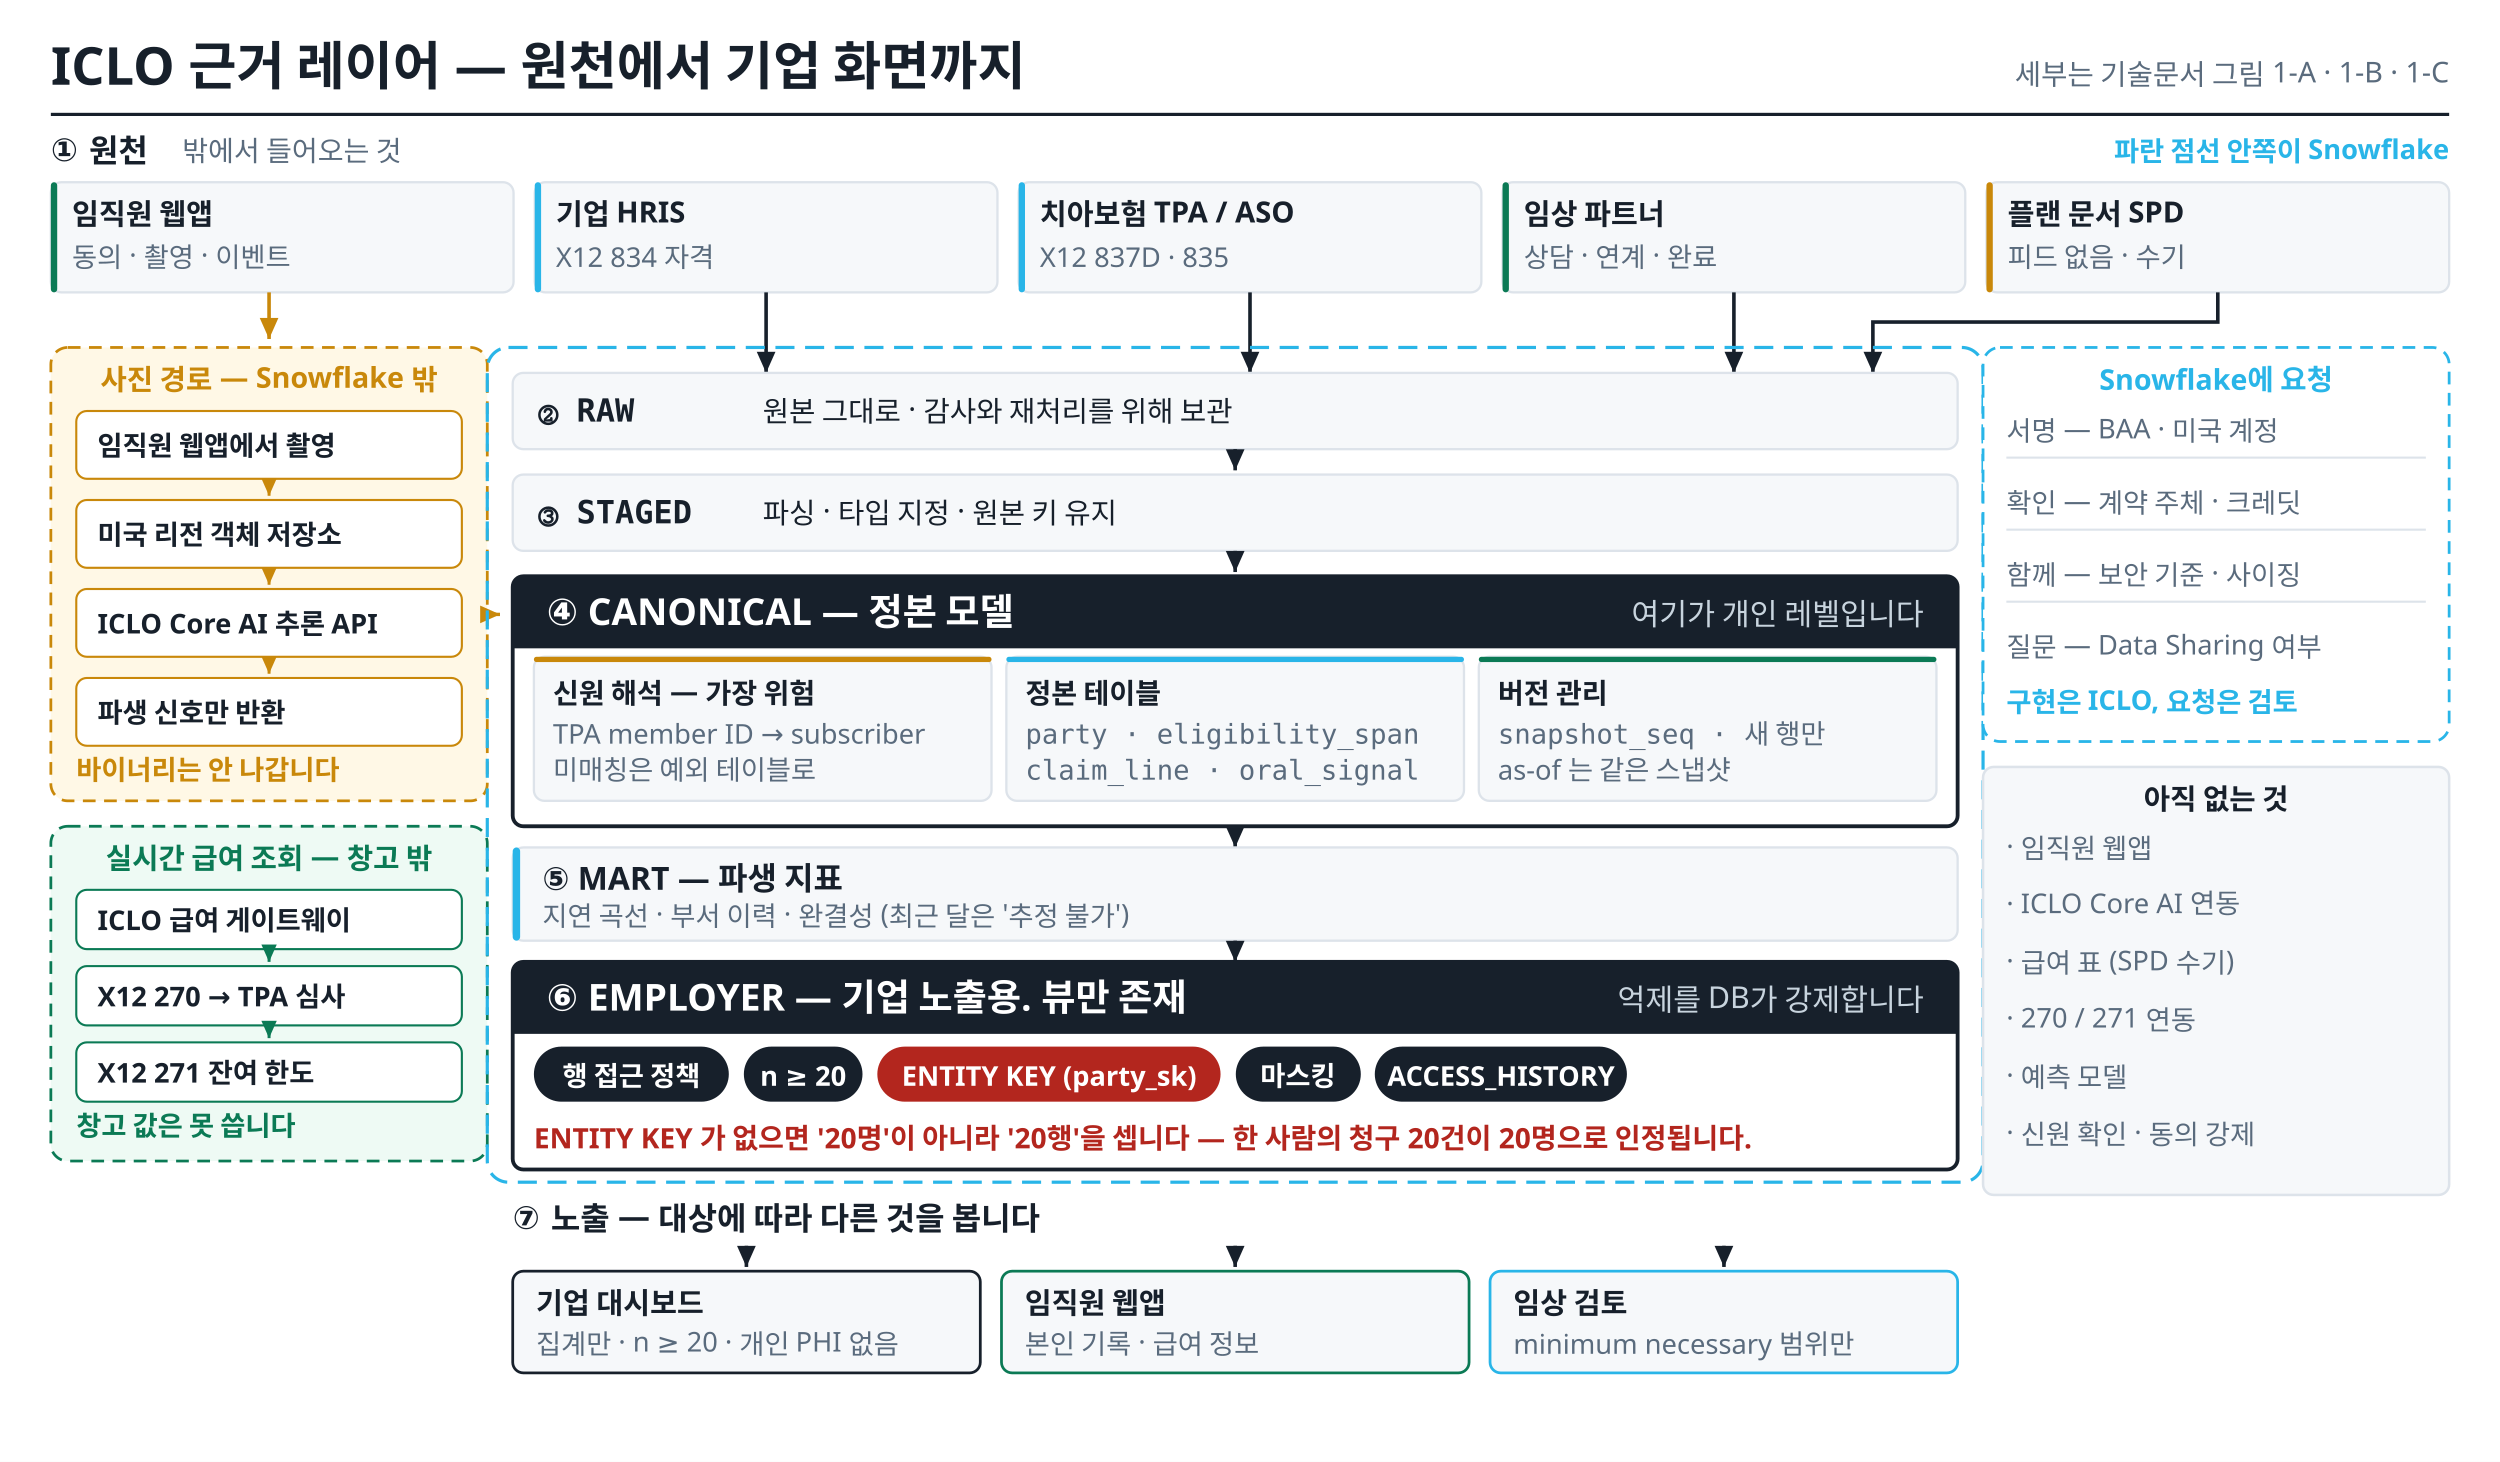
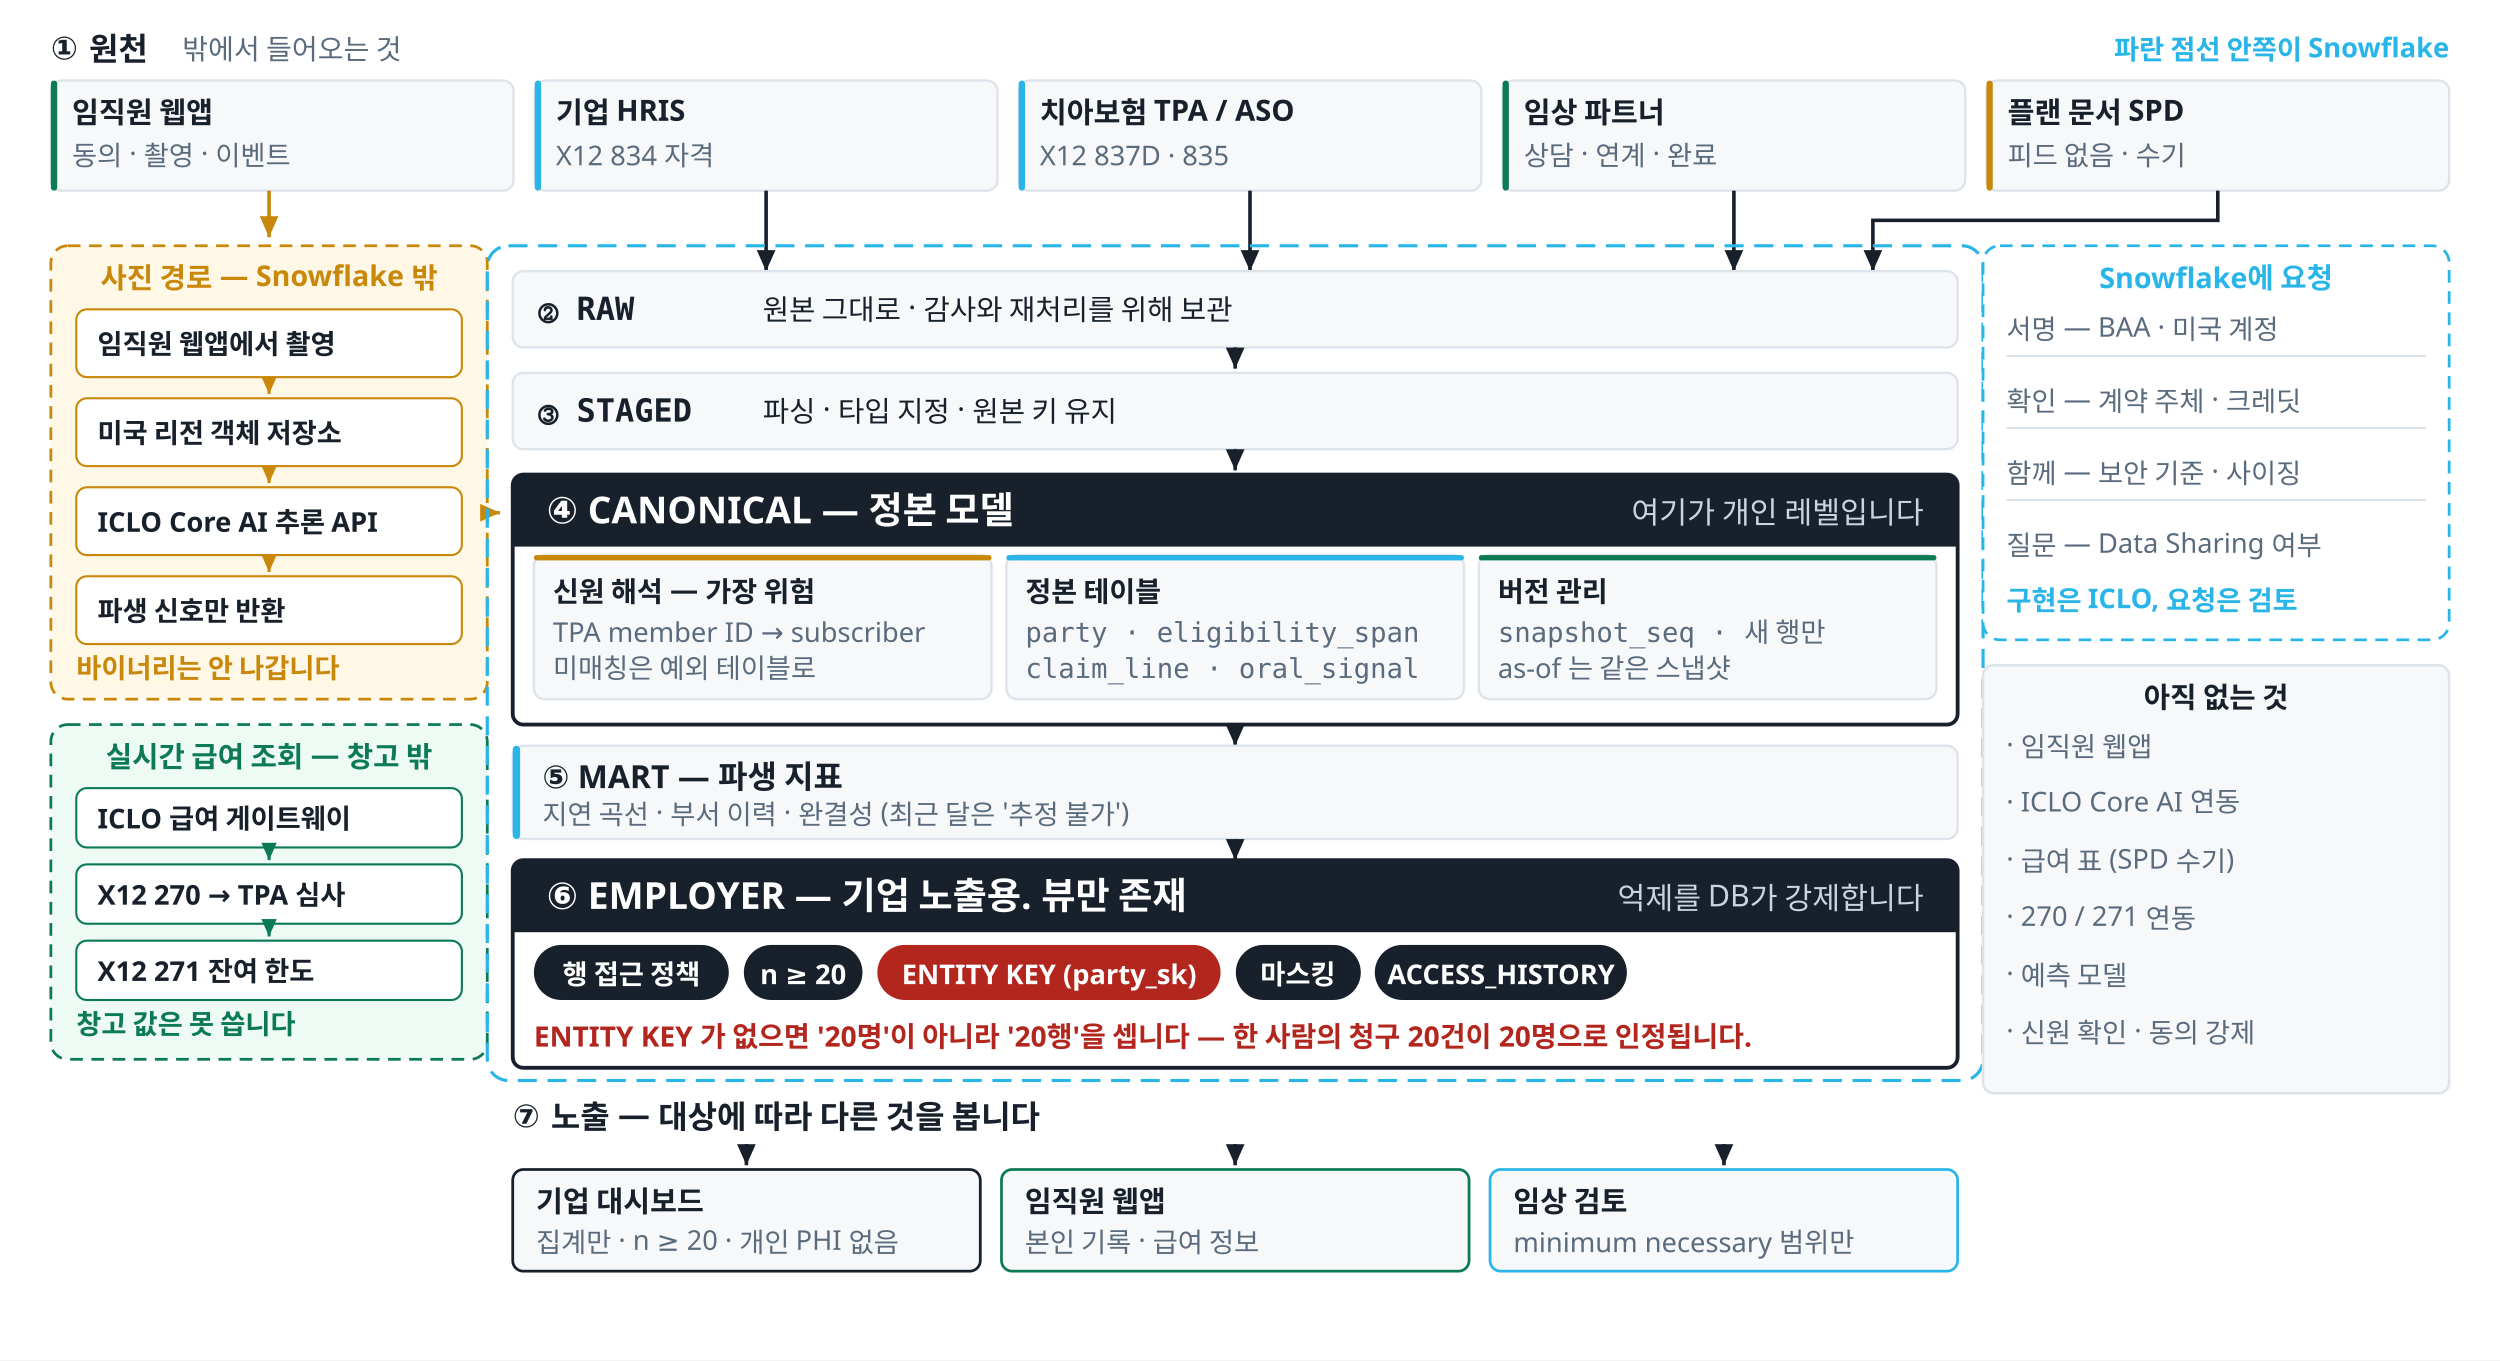
- <svg xmlns="http://www.w3.org/2000/svg" viewBox="0 0 1180 690" width="1180" height="690">
+ <svg xmlns="http://www.w3.org/2000/svg" viewBox="0 0 1180 642" width="1180" height="642">
  <defs>
    <marker id="ah" viewBox="0 0 10 10" refX="9" refY="5" markerWidth="6.5" markerHeight="6.5" orient="auto-start-reverse">
      <path d="M 0 1 L 9 5 L 0 9 z" fill="#17202b" />
    </marker>
    <marker id="ahb" viewBox="0 0 10 10" refX="9" refY="5" markerWidth="6.5" markerHeight="6.5" orient="auto-start-reverse">
      <path d="M 0 1 L 9 5 L 0 9 z" fill="#c9880a" />
    </marker>
    <marker id="ahg" viewBox="0 0 10 10" refX="9" refY="5" markerWidth="6.5" markerHeight="6.5" orient="auto-start-reverse">
      <path d="M 0 1 L 9 5 L 0 9 z" fill="#0b7a55" />
    </marker>
  </defs>
-   <rect width="1180" height="690" fill="#ffffff" />
-   <text x="24.0" y="40.0" font-family="'Apple SD Gothic Neo','Malgun Gothic','Noto Sans KR',sans-serif" font-size="24.7" fill="#17202b" font-weight="700" text-anchor="start">ICLO 근거 레이어 — 원천에서 기업 화면까지</text>
-   <text x="1156.0" y="40.0" font-family="'Apple SD Gothic Neo','Malgun Gothic','Noto Sans KR',sans-serif" font-size="13.52" fill="#5a6b7d" font-weight="400" text-anchor="end">세부는 기술문서 그림 1-A · 1-B · 1-C</text>
-   <line x1="24" y1="54" x2="1156" y2="54" stroke="#17202b" stroke-width="1.5" />
-   <text x="24.0" y="76.0" font-family="'Apple SD Gothic Neo','Malgun Gothic','Noto Sans KR',sans-serif" font-size="15.08" fill="#17202b" font-weight="700" text-anchor="start">① 원천</text>
-   <text x="86.0" y="76.0" font-family="'Apple SD Gothic Neo','Malgun Gothic','Noto Sans KR',sans-serif" font-size="13.26" fill="#5a6b7d" font-weight="400" text-anchor="start">밖에서 들어오는 것</text>
-   <text x="1156.0" y="76.0" font-family="'Apple SD Gothic Neo','Malgun Gothic','Noto Sans KR',sans-serif" font-size="12.87" fill="#29b5e8" font-weight="700" text-anchor="end">파란 점선 안쪽이 Snowflake</text>
-   <rect x="24.0" y="86.0" width="218.4" height="52.0" rx="5" fill="#f6f8fa" stroke="#dde3ea" stroke-width="1.1" />
-   <rect x="24.0" y="86" width="3" height="52" rx="1.5" fill="#0b7a55" />
-   <text x="34.0" y="106.0" font-family="'Apple SD Gothic Neo','Malgun Gothic','Noto Sans KR',sans-serif" font-size="13.78" fill="#17202b" font-weight="700" text-anchor="start">임직원 웹앱</text>
-   <text x="34.0" y="126.0" font-family="'Apple SD Gothic Neo','Malgun Gothic','Noto Sans KR',sans-serif" font-size="12.87" fill="#5a6b7d" font-weight="400" text-anchor="start">동의 · 촬영 · 이벤트</text>
-   <rect x="252.4" y="86.0" width="218.4" height="52.0" rx="5" fill="#f6f8fa" stroke="#dde3ea" stroke-width="1.1" />
-   <rect x="252.4" y="86" width="3" height="52" rx="1.5" fill="#29b5e8" />
-   <text x="262.4" y="106.0" font-family="'Apple SD Gothic Neo','Malgun Gothic','Noto Sans KR',sans-serif" font-size="13.78" fill="#17202b" font-weight="700" text-anchor="start">기업 HRIS</text>
-   <text x="262.4" y="126.0" font-family="'Apple SD Gothic Neo','Malgun Gothic','Noto Sans KR',sans-serif" font-size="12.87" fill="#5a6b7d" font-weight="400" text-anchor="start">X12 834 자격</text>
-   <rect x="480.8" y="86.0" width="218.4" height="52.0" rx="5" fill="#f6f8fa" stroke="#dde3ea" stroke-width="1.1" />
-   <rect x="480.8" y="86" width="3" height="52" rx="1.5" fill="#29b5e8" />
-   <text x="490.8" y="106.0" font-family="'Apple SD Gothic Neo','Malgun Gothic','Noto Sans KR',sans-serif" font-size="13.78" fill="#17202b" font-weight="700" text-anchor="start">치아보험 TPA / ASO</text>
-   <text x="490.8" y="126.0" font-family="'Apple SD Gothic Neo','Malgun Gothic','Noto Sans KR',sans-serif" font-size="12.87" fill="#5a6b7d" font-weight="400" text-anchor="start">X12 837D · 835</text>
-   <rect x="709.2" y="86.0" width="218.4" height="52.0" rx="5" fill="#f6f8fa" stroke="#dde3ea" stroke-width="1.1" />
-   <rect x="709.2" y="86" width="3" height="52" rx="1.5" fill="#0b7a55" />
-   <text x="719.2" y="106.0" font-family="'Apple SD Gothic Neo','Malgun Gothic','Noto Sans KR',sans-serif" font-size="13.78" fill="#17202b" font-weight="700" text-anchor="start">임상 파트너</text>
-   <text x="719.2" y="126.0" font-family="'Apple SD Gothic Neo','Malgun Gothic','Noto Sans KR',sans-serif" font-size="12.87" fill="#5a6b7d" font-weight="400" text-anchor="start">상담 · 연계 · 완료</text>
-   <rect x="937.6" y="86.0" width="218.4" height="52.0" rx="5" fill="#f6f8fa" stroke="#dde3ea" stroke-width="1.1" />
-   <rect x="937.6" y="86" width="3" height="52" rx="1.5" fill="#c9880a" />
-   <text x="947.6" y="106.0" font-family="'Apple SD Gothic Neo','Malgun Gothic','Noto Sans KR',sans-serif" font-size="13.78" fill="#17202b" font-weight="700" text-anchor="start">플랜 문서 SPD</text>
-   <text x="947.6" y="126.0" font-family="'Apple SD Gothic Neo','Malgun Gothic','Noto Sans KR',sans-serif" font-size="12.87" fill="#5a6b7d" font-weight="400" text-anchor="start">피드 없음 · 수기</text>
-   <line x1="127.0" y1="138" x2="127.0" y2="160" stroke="#c9880a" stroke-width="1.7" marker-end="url(#ahb)" />
-   <line x1="361.6" y1="138" x2="361.6" y2="176" stroke="#17202b" stroke-width="1.7" marker-end="url(#ah)" />
-   <line x1="590.0" y1="138" x2="590.0" y2="176" stroke="#17202b" stroke-width="1.7" marker-end="url(#ah)" />
-   <line x1="818.4" y1="138" x2="818.4" y2="176" stroke="#17202b" stroke-width="1.7" marker-end="url(#ah)" />
-   <polyline points="1046.8,138 1046.8,152 884.0,152 884.0,176" fill="none" stroke="#17202b" stroke-width="1.7" marker-end="url(#ah)" />
-   <rect x="24.0" y="164.0" width="206.0" height="214.0" rx="8" fill="#fff8e6" stroke="#c9880a" stroke-width="1.3" stroke-dasharray="6 4" />
-   <text x="127.0" y="184.0" font-family="'Apple SD Gothic Neo','Malgun Gothic','Noto Sans KR',sans-serif" font-size="13.52" fill="#c9880a" font-weight="700" text-anchor="middle">사진 경로 — Snowflake 밖</text>
-   <rect x="36.0" y="194.0" width="182.0" height="32.0" rx="5" fill="#ffffff" stroke="#c9880a" stroke-width="1.0" />
-   <text x="46.0" y="215.0" font-family="'Apple SD Gothic Neo','Malgun Gothic','Noto Sans KR',sans-serif" font-size="12.87" fill="#17202b" font-weight="700" text-anchor="start">임직원 웹앱에서 촬영</text>
-   <line x1="127.0" y1="227" x2="127.0" y2="234" stroke="#c9880a" stroke-width="1.4" marker-end="url(#ahb)" />
-   <rect x="36.0" y="236.0" width="182.0" height="32.0" rx="5" fill="#ffffff" stroke="#c9880a" stroke-width="1.0" />
-   <text x="46.0" y="257.0" font-family="'Apple SD Gothic Neo','Malgun Gothic','Noto Sans KR',sans-serif" font-size="12.87" fill="#17202b" font-weight="700" text-anchor="start">미국 리전 객체 저장소</text>
-   <line x1="127.0" y1="269" x2="127.0" y2="276" stroke="#c9880a" stroke-width="1.4" marker-end="url(#ahb)" />
-   <rect x="36.0" y="278.0" width="182.0" height="32.0" rx="5" fill="#ffffff" stroke="#c9880a" stroke-width="1.0" />
-   <text x="46.0" y="299.0" font-family="'Apple SD Gothic Neo','Malgun Gothic','Noto Sans KR',sans-serif" font-size="12.87" fill="#17202b" font-weight="700" text-anchor="start">ICLO Core AI 추론 API</text>
-   <line x1="127.0" y1="311" x2="127.0" y2="318" stroke="#c9880a" stroke-width="1.4" marker-end="url(#ahb)" />
-   <rect x="36.0" y="320.0" width="182.0" height="32.0" rx="5" fill="#ffffff" stroke="#c9880a" stroke-width="1.0" />
-   <text x="46.0" y="341.0" font-family="'Apple SD Gothic Neo','Malgun Gothic','Noto Sans KR',sans-serif" font-size="12.87" fill="#17202b" font-weight="700" text-anchor="start">파생 신호만 반환</text>
-   <text x="36.0" y="368.0" font-family="'Apple SD Gothic Neo','Malgun Gothic','Noto Sans KR',sans-serif" font-size="12.87" fill="#c9880a" font-weight="600" text-anchor="start">바이너리는 안 나갑니다</text>
-   <line x1="230" y1="290" x2="236" y2="290" stroke="#c9880a" stroke-width="1.6" marker-end="url(#ahb)" />
-   <rect x="24.0" y="390.0" width="206.0" height="158.0" rx="8" fill="#eefaf4" stroke="#0b7a55" stroke-width="1.3" stroke-dasharray="6 4" />
-   <text x="127.0" y="410.0" font-family="'Apple SD Gothic Neo','Malgun Gothic','Noto Sans KR',sans-serif" font-size="13.52" fill="#0b7a55" font-weight="700" text-anchor="middle">실시간 급여 조회 — 창고 밖</text>
-   <rect x="36.0" y="420.0" width="182.0" height="28.0" rx="5" fill="#ffffff" stroke="#0b7a55" stroke-width="1.0" />
-   <text x="46.0" y="439.0" font-family="'Apple SD Gothic Neo','Malgun Gothic','Noto Sans KR',sans-serif" font-size="12.87" fill="#17202b" font-weight="700" text-anchor="start">ICLO 급여 게이트웨이</text>
-   <line x1="127.0" y1="449" x2="127.0" y2="454" stroke="#0b7a55" stroke-width="1.4" marker-end="url(#ahg)" />
-   <rect x="36.0" y="456.0" width="182.0" height="28.0" rx="5" fill="#ffffff" stroke="#0b7a55" stroke-width="1.0" />
-   <text x="46.0" y="475.0" font-family="'Apple SD Gothic Neo','Malgun Gothic','Noto Sans KR',sans-serif" font-size="12.87" fill="#17202b" font-weight="700" text-anchor="start">X12 270 → TPA 심사</text>
-   <line x1="127.0" y1="485" x2="127.0" y2="490" stroke="#0b7a55" stroke-width="1.4" marker-end="url(#ahg)" />
-   <rect x="36.0" y="492.0" width="182.0" height="28.0" rx="5" fill="#ffffff" stroke="#0b7a55" stroke-width="1.0" />
-   <text x="46.0" y="511.0" font-family="'Apple SD Gothic Neo','Malgun Gothic','Noto Sans KR',sans-serif" font-size="12.87" fill="#17202b" font-weight="700" text-anchor="start">X12 271 잔여 한도</text>
-   <text x="36.0" y="536.0" font-family="'Apple SD Gothic Neo','Malgun Gothic','Noto Sans KR',sans-serif" font-size="12.87" fill="#0b7a55" font-weight="600" text-anchor="start">창고 값은 못 씁니다</text>
-   <rect x="230.0" y="164.0" width="706.0" height="394.0" rx="10" fill="none" stroke="#29b5e8" stroke-width="1.5" stroke-dasharray="9 5" />
-   <rect x="242.0" y="176.0" width="682.0" height="36.0" rx="5" fill="#f6f8fa" stroke="#dde3ea" stroke-width="1.1" />
-   <text x="254.0" y="199.0" font-family="'SF Mono',Menlo,'D2Coding',monospace" font-size="15.08" fill="#17202b" font-weight="700" text-anchor="start">② RAW</text>
-   <text x="360.0" y="199.0" font-family="'Apple SD Gothic Neo','Malgun Gothic','Noto Sans KR',sans-serif" font-size="13.52" fill="#17202b" font-weight="400" text-anchor="start">원본 그대로 · 감사와 재처리를 위해 보관</text>
-   <line x1="583.0" y1="212" x2="583.0" y2="222" stroke="#17202b" stroke-width="1.7" marker-end="url(#ah)" />
-   <rect x="242.0" y="224.0" width="682.0" height="36.0" rx="5" fill="#f6f8fa" stroke="#dde3ea" stroke-width="1.1" />
-   <text x="254.0" y="247.0" font-family="'SF Mono',Menlo,'D2Coding',monospace" font-size="15.08" fill="#17202b" font-weight="700" text-anchor="start">③ STAGED</text>
-   <text x="360.0" y="247.0" font-family="'Apple SD Gothic Neo','Malgun Gothic','Noto Sans KR',sans-serif" font-size="13.52" fill="#17202b" font-weight="400" text-anchor="start">파싱 · 타입 지정 · 원본 키 유지</text>
-   <line x1="583.0" y1="260" x2="583.0" y2="270" stroke="#17202b" stroke-width="1.7" marker-end="url(#ah)" />
-   <rect x="242.0" y="272.0" width="682.0" height="118.0" rx="5" fill="#ffffff" stroke="#17202b" stroke-width="1.8" />
-   <path d="M242 277 a5 5 0 0 1 5 -5 h672 a5 5 0 0 1 5 5 v29 h-682 z" fill="#17202b" />
-   <text x="258.0" y="295.0" font-family="'Apple SD Gothic Neo','Malgun Gothic','Noto Sans KR',sans-serif" font-size="17.55" fill="#ffffff" font-weight="700" text-anchor="start">④ CANONICAL — 정본 모델</text>
-   <text x="908.0" y="295.0" font-family="'Apple SD Gothic Neo','Malgun Gothic','Noto Sans KR',sans-serif" font-size="14.3" fill="#c8d4de" font-weight="400" text-anchor="end">여기가 개인 레벨입니다</text>
-   <rect x="252.0" y="310.0" width="216.0" height="68.0" rx="5" fill="#f6f8fa" stroke="#dde3ea" stroke-width="1.1" />
-   <rect x="252.0" y="310" width="216.0" height="2.5" rx="1.2" fill="#c9880a" />
-   <text x="261.0" y="332.0" font-family="'Apple SD Gothic Neo','Malgun Gothic','Noto Sans KR',sans-serif" font-size="13.26" fill="#17202b" font-weight="700" text-anchor="start">신원 해석 — 가장 위험</text>
-   <text x="261.0" y="351.0" font-family="'Apple SD Gothic Neo','Malgun Gothic','Noto Sans KR',sans-serif" font-size="12.87" fill="#5a6b7d" font-weight="400" text-anchor="start">TPA member ID → subscriber</text>
-   <text x="261.0" y="368.0" font-family="'Apple SD Gothic Neo','Malgun Gothic','Noto Sans KR',sans-serif" font-size="12.87" fill="#5a6b7d" font-weight="400" text-anchor="start">미매칭은 예외 테이블로</text>
-   <rect x="475.0" y="310.0" width="216.0" height="68.0" rx="5" fill="#f6f8fa" stroke="#dde3ea" stroke-width="1.1" />
-   <rect x="475.0" y="310" width="216.0" height="2.5" rx="1.2" fill="#29b5e8" />
-   <text x="484.0" y="332.0" font-family="'Apple SD Gothic Neo','Malgun Gothic','Noto Sans KR',sans-serif" font-size="13.26" fill="#17202b" font-weight="700" text-anchor="start">정본 테이블</text>
-   <text x="484.0" y="351.0" font-family="'SF Mono',Menlo,'D2Coding',monospace" font-size="12.87" fill="#5a6b7d" font-weight="400" text-anchor="start">party · eligibility_span</text>
-   <text x="484.0" y="368.0" font-family="'SF Mono',Menlo,'D2Coding',monospace" font-size="12.87" fill="#5a6b7d" font-weight="400" text-anchor="start">claim_line · oral_signal</text>
-   <rect x="698.0" y="310.0" width="216.0" height="68.0" rx="5" fill="#f6f8fa" stroke="#dde3ea" stroke-width="1.1" />
-   <rect x="698.0" y="310" width="216.0" height="2.5" rx="1.2" fill="#0b7a55" />
-   <text x="707.0" y="332.0" font-family="'Apple SD Gothic Neo','Malgun Gothic','Noto Sans KR',sans-serif" font-size="13.26" fill="#17202b" font-weight="700" text-anchor="start">버전 관리</text>
-   <text x="707.0" y="351.0" font-family="'SF Mono',Menlo,'D2Coding',monospace" font-size="12.87" fill="#5a6b7d" font-weight="400" text-anchor="start">snapshot_seq · 새 행만</text>
-   <text x="707.0" y="368.0" font-family="'Apple SD Gothic Neo','Malgun Gothic','Noto Sans KR',sans-serif" font-size="12.87" fill="#5a6b7d" font-weight="400" text-anchor="start">as-of 는 같은 스냅샷</text>
-   <line x1="583.0" y1="390" x2="583.0" y2="400" stroke="#17202b" stroke-width="1.7" marker-end="url(#ah)" />
-   <rect x="242.0" y="400.0" width="682.0" height="44.0" rx="5" fill="#f6f8fa" stroke="#dde3ea" stroke-width="1.1" />
-   <rect x="242" y="400" width="3.5" height="44" rx="1.8" fill="#29b5e8" />
-   <text x="256.0" y="420.0" font-family="'Apple SD Gothic Neo','Malgun Gothic','Noto Sans KR',sans-serif" font-size="15.08" fill="#17202b" font-weight="700" text-anchor="start">⑤ MART — 파생 지표</text>
-   <text x="256.0" y="437.0" font-family="'Apple SD Gothic Neo','Malgun Gothic','Noto Sans KR',sans-serif" font-size="12.87" fill="#5a6b7d" font-weight="400" text-anchor="start">지연 곡선 · 부서 이력 · 완결성 (최근 달은 '추정 불가')</text>
-   <line x1="583.0" y1="444" x2="583.0" y2="454" stroke="#17202b" stroke-width="1.7" marker-end="url(#ah)" />
-   <rect x="242.0" y="454.0" width="682.0" height="98.0" rx="5" fill="#ffffff" stroke="#17202b" stroke-width="1.8" />
-   <path d="M242 459 a5 5 0 0 1 5 -5 h672 a5 5 0 0 1 5 5 v29 h-682 z" fill="#17202b" />
-   <text x="258.0" y="477.0" font-family="'Apple SD Gothic Neo','Malgun Gothic','Noto Sans KR',sans-serif" font-size="17.55" fill="#ffffff" font-weight="700" text-anchor="start">⑥ EMPLOYER — 기업 노출용. 뷰만 존재</text>
-   <text x="908.0" y="477.0" font-family="'Apple SD Gothic Neo','Malgun Gothic','Noto Sans KR',sans-serif" font-size="14.3" fill="#c8d4de" font-weight="400" text-anchor="end">억제를 DB가 강제합니다</text>
-   <rect x="252.0" y="494" width="92" height="26" rx="13.0" fill="#17202b" />
-   <text x="298.0" y="512.5" font-family="'Apple SD Gothic Neo','Malgun Gothic','Noto Sans KR',sans-serif" font-size="12.87" fill="#ffffff" font-weight="600" text-anchor="middle">행 접근 정책</text>
-   <rect x="351.1" y="494" width="56" height="26" rx="13.0" fill="#17202b" />
-   <text x="379.1" y="512.5" font-family="'Apple SD Gothic Neo','Malgun Gothic','Noto Sans KR',sans-serif" font-size="12.87" fill="#ffffff" font-weight="600" text-anchor="middle">n ≥ 20</text>
-   <rect x="414.1" y="494" width="162" height="26" rx="13.0" fill="#b3261e" />
-   <text x="495.2" y="512.5" font-family="'Apple SD Gothic Neo','Malgun Gothic','Noto Sans KR',sans-serif" font-size="12.87" fill="#ffffff" font-weight="600" text-anchor="middle">ENTITY KEY (party_sk)</text>
-   <rect x="583.3" y="494" width="59" height="26" rx="13.0" fill="#17202b" />
-   <text x="612.6" y="512.5" font-family="'Apple SD Gothic Neo','Malgun Gothic','Noto Sans KR',sans-serif" font-size="12.87" fill="#ffffff" font-weight="600" text-anchor="middle">마스킹</text>
-   <rect x="648.9" y="494" width="119" height="26" rx="13.0" fill="#17202b" />
-   <text x="708.5" y="512.5" font-family="'Apple SD Gothic Neo','Malgun Gothic','Noto Sans KR',sans-serif" font-size="12.87" fill="#ffffff" font-weight="600" text-anchor="middle">ACCESS_HISTORY</text>
-   <text x="252.0" y="542.0" font-family="'Apple SD Gothic Neo','Malgun Gothic','Noto Sans KR',sans-serif" font-size="13.26" fill="#b3261e" font-weight="700" text-anchor="start">ENTITY KEY 가 없으면 '20명'이 아니라 '20행'을 셉니다 — 한 사람의 청구 20건이 20명으로 인정됩니다.</text>
-   <rect x="936.0" y="164.0" width="220.0" height="186.0" rx="8" fill="#ffffff" stroke="#29b5e8" stroke-width="1.3" stroke-dasharray="6 4" />
-   <text x="1046.0" y="184.0" font-family="'Apple SD Gothic Neo','Malgun Gothic','Noto Sans KR',sans-serif" font-size="13.52" fill="#29b5e8" font-weight="700" text-anchor="middle">Snowflake에 요청</text>
-   <text x="947.0" y="208.0" font-family="'Apple SD Gothic Neo','Malgun Gothic','Noto Sans KR',sans-serif" font-size="12.87" fill="#5a6b7d" font-weight="400" text-anchor="start">서명 — BAA · 미국 계정</text>
-   <line x1="947" y1="216" x2="1145" y2="216" stroke="#dde3ea" stroke-width="1" />
-   <text x="947.0" y="242.0" font-family="'Apple SD Gothic Neo','Malgun Gothic','Noto Sans KR',sans-serif" font-size="12.87" fill="#5a6b7d" font-weight="400" text-anchor="start">확인 — 계약 주체 · 크레딧</text>
-   <line x1="947" y1="250" x2="1145" y2="250" stroke="#dde3ea" stroke-width="1" />
-   <text x="947.0" y="276.0" font-family="'Apple SD Gothic Neo','Malgun Gothic','Noto Sans KR',sans-serif" font-size="12.87" fill="#5a6b7d" font-weight="400" text-anchor="start">함께 — 보안 기준 · 사이징</text>
-   <line x1="947" y1="284" x2="1145" y2="284" stroke="#dde3ea" stroke-width="1" />
-   <text x="947.0" y="310.0" font-family="'Apple SD Gothic Neo','Malgun Gothic','Noto Sans KR',sans-serif" font-size="12.87" fill="#5a6b7d" font-weight="400" text-anchor="start">질문 — Data Sharing 여부</text>
-   <text x="947.0" y="336.0" font-family="'Apple SD Gothic Neo','Malgun Gothic','Noto Sans KR',sans-serif" font-size="12.87" fill="#29b5e8" font-weight="600" text-anchor="start">구현은 ICLO, 요청은 검토</text>
-   <rect x="936.0" y="362.0" width="220.0" height="202.0" rx="5" fill="#f6f8fa" stroke="#dde3ea" stroke-width="1.2" />
-   <text x="1046.0" y="382.0" font-family="'Apple SD Gothic Neo','Malgun Gothic','Noto Sans KR',sans-serif" font-size="13.52" fill="#17202b" font-weight="700" text-anchor="middle">아직 없는 것</text>
-   <text x="947.0" y="404.0" font-family="'Apple SD Gothic Neo','Malgun Gothic','Noto Sans KR',sans-serif" font-size="12.87" fill="#5a6b7d" font-weight="400" text-anchor="start">· 임직원 웹앱</text>
-   <text x="947.0" y="431.0" font-family="'Apple SD Gothic Neo','Malgun Gothic','Noto Sans KR',sans-serif" font-size="12.87" fill="#5a6b7d" font-weight="400" text-anchor="start">· ICLO Core AI 연동</text>
-   <text x="947.0" y="458.0" font-family="'Apple SD Gothic Neo','Malgun Gothic','Noto Sans KR',sans-serif" font-size="12.87" fill="#5a6b7d" font-weight="400" text-anchor="start">· 급여 표 (SPD 수기)</text>
-   <text x="947.0" y="485.0" font-family="'Apple SD Gothic Neo','Malgun Gothic','Noto Sans KR',sans-serif" font-size="12.87" fill="#5a6b7d" font-weight="400" text-anchor="start">· 270 / 271 연동</text>
-   <text x="947.0" y="512.0" font-family="'Apple SD Gothic Neo','Malgun Gothic','Noto Sans KR',sans-serif" font-size="12.87" fill="#5a6b7d" font-weight="400" text-anchor="start">· 예측 모델</text>
-   <text x="947.0" y="539.0" font-family="'Apple SD Gothic Neo','Malgun Gothic','Noto Sans KR',sans-serif" font-size="12.87" fill="#5a6b7d" font-weight="400" text-anchor="start">· 신원 확인 · 동의 강제</text>
-   <text x="242.0" y="580.0" font-family="'Apple SD Gothic Neo','Malgun Gothic','Noto Sans KR',sans-serif" font-size="15.08" fill="#17202b" font-weight="700" text-anchor="start">⑦ 노출 — 대상에 따라 다른 것을 봅니다</text>
-   <line x1="352.3" y1="588" x2="352.3" y2="598" stroke="#17202b" stroke-width="1.7" marker-end="url(#ah)" />
-   <line x1="583.0" y1="588" x2="583.0" y2="598" stroke="#17202b" stroke-width="1.7" marker-end="url(#ah)" />
-   <line x1="813.7" y1="588" x2="813.7" y2="598" stroke="#17202b" stroke-width="1.7" marker-end="url(#ah)" />
-   <rect x="242.0" y="600.0" width="220.7" height="48.0" rx="5" fill="#f6f8fa" stroke="#17202b" stroke-width="1.3" />
-   <text x="253.0" y="620.0" font-family="'Apple SD Gothic Neo','Malgun Gothic','Noto Sans KR',sans-serif" font-size="13.78" fill="#17202b" font-weight="700" text-anchor="start">기업 대시보드</text>
-   <text x="253.0" y="639.0" font-family="'Apple SD Gothic Neo','Malgun Gothic','Noto Sans KR',sans-serif" font-size="12.87" fill="#5a6b7d" font-weight="400" text-anchor="start">집계만 · n ≥ 20 · 개인 PHI 없음</text>
-   <rect x="472.7" y="600.0" width="220.7" height="48.0" rx="5" fill="#f6f8fa" stroke="#0b7a55" stroke-width="1.3" />
-   <text x="483.7" y="620.0" font-family="'Apple SD Gothic Neo','Malgun Gothic','Noto Sans KR',sans-serif" font-size="13.78" fill="#17202b" font-weight="700" text-anchor="start">임직원 웹앱</text>
-   <text x="483.7" y="639.0" font-family="'Apple SD Gothic Neo','Malgun Gothic','Noto Sans KR',sans-serif" font-size="12.87" fill="#5a6b7d" font-weight="400" text-anchor="start">본인 기록 · 급여 정보</text>
-   <rect x="703.3" y="600.0" width="220.7" height="48.0" rx="5" fill="#f6f8fa" stroke="#29b5e8" stroke-width="1.3" />
-   <text x="714.3" y="620.0" font-family="'Apple SD Gothic Neo','Malgun Gothic','Noto Sans KR',sans-serif" font-size="13.78" fill="#17202b" font-weight="700" text-anchor="start">임상 검토</text>
-   <text x="714.3" y="639.0" font-family="'Apple SD Gothic Neo','Malgun Gothic','Noto Sans KR',sans-serif" font-size="12.87" fill="#5a6b7d" font-weight="400" text-anchor="start">minimum necessary 범위만</text>
+   <rect width="1180" height="642" fill="#ffffff" />
+   <g transform="translate(0,-48)">
+     <text x="24.0" y="76.0" font-family="'Apple SD Gothic Neo','Malgun Gothic','Noto Sans KR',sans-serif" font-size="15.08" fill="#17202b" font-weight="700" text-anchor="start">① 원천</text>
+     <text x="86.0" y="76.0" font-family="'Apple SD Gothic Neo','Malgun Gothic','Noto Sans KR',sans-serif" font-size="13.26" fill="#5a6b7d" font-weight="400" text-anchor="start">밖에서 들어오는 것</text>
+     <text x="1156.0" y="76.0" font-family="'Apple SD Gothic Neo','Malgun Gothic','Noto Sans KR',sans-serif" font-size="12.87" fill="#29b5e8" font-weight="700" text-anchor="end">파란 점선 안쪽이 Snowflake</text>
+     <rect x="24.0" y="86.0" width="218.4" height="52.0" rx="5" fill="#f6f8fa" stroke="#dde3ea" stroke-width="1.1" />
+     <rect x="24.0" y="86" width="3" height="52" rx="1.5" fill="#0b7a55" />
+     <text x="34.0" y="106.0" font-family="'Apple SD Gothic Neo','Malgun Gothic','Noto Sans KR',sans-serif" font-size="13.78" fill="#17202b" font-weight="700" text-anchor="start">임직원 웹앱</text>
+     <text x="34.0" y="126.0" font-family="'Apple SD Gothic Neo','Malgun Gothic','Noto Sans KR',sans-serif" font-size="12.87" fill="#5a6b7d" font-weight="400" text-anchor="start">동의 · 촬영 · 이벤트</text>
+     <rect x="252.4" y="86.0" width="218.4" height="52.0" rx="5" fill="#f6f8fa" stroke="#dde3ea" stroke-width="1.1" />
+     <rect x="252.4" y="86" width="3" height="52" rx="1.5" fill="#29b5e8" />
+     <text x="262.4" y="106.0" font-family="'Apple SD Gothic Neo','Malgun Gothic','Noto Sans KR',sans-serif" font-size="13.78" fill="#17202b" font-weight="700" text-anchor="start">기업 HRIS</text>
+     <text x="262.4" y="126.0" font-family="'Apple SD Gothic Neo','Malgun Gothic','Noto Sans KR',sans-serif" font-size="12.87" fill="#5a6b7d" font-weight="400" text-anchor="start">X12 834 자격</text>
+     <rect x="480.8" y="86.0" width="218.4" height="52.0" rx="5" fill="#f6f8fa" stroke="#dde3ea" stroke-width="1.1" />
+     <rect x="480.8" y="86" width="3" height="52" rx="1.5" fill="#29b5e8" />
+     <text x="490.8" y="106.0" font-family="'Apple SD Gothic Neo','Malgun Gothic','Noto Sans KR',sans-serif" font-size="13.78" fill="#17202b" font-weight="700" text-anchor="start">치아보험 TPA / ASO</text>
+     <text x="490.8" y="126.0" font-family="'Apple SD Gothic Neo','Malgun Gothic','Noto Sans KR',sans-serif" font-size="12.87" fill="#5a6b7d" font-weight="400" text-anchor="start">X12 837D · 835</text>
+     <rect x="709.2" y="86.0" width="218.4" height="52.0" rx="5" fill="#f6f8fa" stroke="#dde3ea" stroke-width="1.1" />
+     <rect x="709.2" y="86" width="3" height="52" rx="1.5" fill="#0b7a55" />
+     <text x="719.2" y="106.0" font-family="'Apple SD Gothic Neo','Malgun Gothic','Noto Sans KR',sans-serif" font-size="13.78" fill="#17202b" font-weight="700" text-anchor="start">임상 파트너</text>
+     <text x="719.2" y="126.0" font-family="'Apple SD Gothic Neo','Malgun Gothic','Noto Sans KR',sans-serif" font-size="12.87" fill="#5a6b7d" font-weight="400" text-anchor="start">상담 · 연계 · 완료</text>
+     <rect x="937.6" y="86.0" width="218.4" height="52.0" rx="5" fill="#f6f8fa" stroke="#dde3ea" stroke-width="1.1" />
+     <rect x="937.6" y="86" width="3" height="52" rx="1.5" fill="#c9880a" />
+     <text x="947.6" y="106.0" font-family="'Apple SD Gothic Neo','Malgun Gothic','Noto Sans KR',sans-serif" font-size="13.78" fill="#17202b" font-weight="700" text-anchor="start">플랜 문서 SPD</text>
+     <text x="947.6" y="126.0" font-family="'Apple SD Gothic Neo','Malgun Gothic','Noto Sans KR',sans-serif" font-size="12.87" fill="#5a6b7d" font-weight="400" text-anchor="start">피드 없음 · 수기</text>
+     <line x1="127.0" y1="138" x2="127.0" y2="160" stroke="#c9880a" stroke-width="1.7" marker-end="url(#ahb)" />
+     <line x1="361.6" y1="138" x2="361.6" y2="176" stroke="#17202b" stroke-width="1.7" marker-end="url(#ah)" />
+     <line x1="590.0" y1="138" x2="590.0" y2="176" stroke="#17202b" stroke-width="1.7" marker-end="url(#ah)" />
+     <line x1="818.4" y1="138" x2="818.4" y2="176" stroke="#17202b" stroke-width="1.7" marker-end="url(#ah)" />
+     <polyline points="1046.8,138 1046.8,152 884.0,152 884.0,176" fill="none" stroke="#17202b" stroke-width="1.7" marker-end="url(#ah)" />
+     <rect x="24.0" y="164.0" width="206.0" height="214.0" rx="8" fill="#fff8e6" stroke="#c9880a" stroke-width="1.3" stroke-dasharray="6 4" />
+     <text x="127.0" y="184.0" font-family="'Apple SD Gothic Neo','Malgun Gothic','Noto Sans KR',sans-serif" font-size="13.52" fill="#c9880a" font-weight="700" text-anchor="middle">사진 경로 — Snowflake 밖</text>
+     <rect x="36.0" y="194.0" width="182.0" height="32.0" rx="5" fill="#ffffff" stroke="#c9880a" stroke-width="1.0" />
+     <text x="46.0" y="215.0" font-family="'Apple SD Gothic Neo','Malgun Gothic','Noto Sans KR',sans-serif" font-size="12.87" fill="#17202b" font-weight="700" text-anchor="start">임직원 웹앱에서 촬영</text>
+     <line x1="127.0" y1="227" x2="127.0" y2="234" stroke="#c9880a" stroke-width="1.4" marker-end="url(#ahb)" />
+     <rect x="36.0" y="236.0" width="182.0" height="32.0" rx="5" fill="#ffffff" stroke="#c9880a" stroke-width="1.0" />
+     <text x="46.0" y="257.0" font-family="'Apple SD Gothic Neo','Malgun Gothic','Noto Sans KR',sans-serif" font-size="12.87" fill="#17202b" font-weight="700" text-anchor="start">미국 리전 객체 저장소</text>
+     <line x1="127.0" y1="269" x2="127.0" y2="276" stroke="#c9880a" stroke-width="1.4" marker-end="url(#ahb)" />
+     <rect x="36.0" y="278.0" width="182.0" height="32.0" rx="5" fill="#ffffff" stroke="#c9880a" stroke-width="1.0" />
+     <text x="46.0" y="299.0" font-family="'Apple SD Gothic Neo','Malgun Gothic','Noto Sans KR',sans-serif" font-size="12.87" fill="#17202b" font-weight="700" text-anchor="start">ICLO Core AI 추론 API</text>
+     <line x1="127.0" y1="311" x2="127.0" y2="318" stroke="#c9880a" stroke-width="1.4" marker-end="url(#ahb)" />
+     <rect x="36.0" y="320.0" width="182.0" height="32.0" rx="5" fill="#ffffff" stroke="#c9880a" stroke-width="1.0" />
+     <text x="46.0" y="341.0" font-family="'Apple SD Gothic Neo','Malgun Gothic','Noto Sans KR',sans-serif" font-size="12.87" fill="#17202b" font-weight="700" text-anchor="start">파생 신호만 반환</text>
+     <text x="36.0" y="368.0" font-family="'Apple SD Gothic Neo','Malgun Gothic','Noto Sans KR',sans-serif" font-size="12.87" fill="#c9880a" font-weight="600" text-anchor="start">바이너리는 안 나갑니다</text>
+     <line x1="230" y1="290" x2="236" y2="290" stroke="#c9880a" stroke-width="1.6" marker-end="url(#ahb)" />
+     <rect x="24.0" y="390.0" width="206.0" height="158.0" rx="8" fill="#eefaf4" stroke="#0b7a55" stroke-width="1.3" stroke-dasharray="6 4" />
+     <text x="127.0" y="410.0" font-family="'Apple SD Gothic Neo','Malgun Gothic','Noto Sans KR',sans-serif" font-size="13.52" fill="#0b7a55" font-weight="700" text-anchor="middle">실시간 급여 조회 — 창고 밖</text>
+     <rect x="36.0" y="420.0" width="182.0" height="28.0" rx="5" fill="#ffffff" stroke="#0b7a55" stroke-width="1.0" />
+     <text x="46.0" y="439.0" font-family="'Apple SD Gothic Neo','Malgun Gothic','Noto Sans KR',sans-serif" font-size="12.87" fill="#17202b" font-weight="700" text-anchor="start">ICLO 급여 게이트웨이</text>
+     <line x1="127.0" y1="449" x2="127.0" y2="454" stroke="#0b7a55" stroke-width="1.4" marker-end="url(#ahg)" />
+     <rect x="36.0" y="456.0" width="182.0" height="28.0" rx="5" fill="#ffffff" stroke="#0b7a55" stroke-width="1.0" />
+     <text x="46.0" y="475.0" font-family="'Apple SD Gothic Neo','Malgun Gothic','Noto Sans KR',sans-serif" font-size="12.87" fill="#17202b" font-weight="700" text-anchor="start">X12 270 → TPA 심사</text>
+     <line x1="127.0" y1="485" x2="127.0" y2="490" stroke="#0b7a55" stroke-width="1.4" marker-end="url(#ahg)" />
+     <rect x="36.0" y="492.0" width="182.0" height="28.0" rx="5" fill="#ffffff" stroke="#0b7a55" stroke-width="1.0" />
+     <text x="46.0" y="511.0" font-family="'Apple SD Gothic Neo','Malgun Gothic','Noto Sans KR',sans-serif" font-size="12.87" fill="#17202b" font-weight="700" text-anchor="start">X12 271 잔여 한도</text>
+     <text x="36.0" y="536.0" font-family="'Apple SD Gothic Neo','Malgun Gothic','Noto Sans KR',sans-serif" font-size="12.87" fill="#0b7a55" font-weight="600" text-anchor="start">창고 값은 못 씁니다</text>
+     <rect x="230.0" y="164.0" width="706.0" height="394.0" rx="10" fill="none" stroke="#29b5e8" stroke-width="1.5" stroke-dasharray="9 5" />
+     <rect x="242.0" y="176.0" width="682.0" height="36.0" rx="5" fill="#f6f8fa" stroke="#dde3ea" stroke-width="1.1" />
+     <text x="254.0" y="199.0" font-family="'SF Mono',Menlo,'D2Coding',monospace" font-size="15.08" fill="#17202b" font-weight="700" text-anchor="start">② RAW</text>
+     <text x="360.0" y="199.0" font-family="'Apple SD Gothic Neo','Malgun Gothic','Noto Sans KR',sans-serif" font-size="13.52" fill="#17202b" font-weight="400" text-anchor="start">원본 그대로 · 감사와 재처리를 위해 보관</text>
+     <line x1="583.0" y1="212" x2="583.0" y2="222" stroke="#17202b" stroke-width="1.7" marker-end="url(#ah)" />
+     <rect x="242.0" y="224.0" width="682.0" height="36.0" rx="5" fill="#f6f8fa" stroke="#dde3ea" stroke-width="1.1" />
+     <text x="254.0" y="247.0" font-family="'SF Mono',Menlo,'D2Coding',monospace" font-size="15.08" fill="#17202b" font-weight="700" text-anchor="start">③ STAGED</text>
+     <text x="360.0" y="247.0" font-family="'Apple SD Gothic Neo','Malgun Gothic','Noto Sans KR',sans-serif" font-size="13.52" fill="#17202b" font-weight="400" text-anchor="start">파싱 · 타입 지정 · 원본 키 유지</text>
+     <line x1="583.0" y1="260" x2="583.0" y2="270" stroke="#17202b" stroke-width="1.7" marker-end="url(#ah)" />
+     <rect x="242.0" y="272.0" width="682.0" height="118.0" rx="5" fill="#ffffff" stroke="#17202b" stroke-width="1.8" />
+     <path d="M242 277 a5 5 0 0 1 5 -5 h672 a5 5 0 0 1 5 5 v29 h-682 z" fill="#17202b" />
+     <text x="258.0" y="295.0" font-family="'Apple SD Gothic Neo','Malgun Gothic','Noto Sans KR',sans-serif" font-size="17.55" fill="#ffffff" font-weight="700" text-anchor="start">④ CANONICAL — 정본 모델</text>
+     <text x="908.0" y="295.0" font-family="'Apple SD Gothic Neo','Malgun Gothic','Noto Sans KR',sans-serif" font-size="14.3" fill="#c8d4de" font-weight="400" text-anchor="end">여기가 개인 레벨입니다</text>
+     <rect x="252.0" y="310.0" width="216.0" height="68.0" rx="5" fill="#f6f8fa" stroke="#dde3ea" stroke-width="1.1" />
+     <rect x="252.0" y="310" width="216.0" height="2.5" rx="1.2" fill="#c9880a" />
+     <text x="261.0" y="332.0" font-family="'Apple SD Gothic Neo','Malgun Gothic','Noto Sans KR',sans-serif" font-size="13.26" fill="#17202b" font-weight="700" text-anchor="start">신원 해석 — 가장 위험</text>
+     <text x="261.0" y="351.0" font-family="'Apple SD Gothic Neo','Malgun Gothic','Noto Sans KR',sans-serif" font-size="12.87" fill="#5a6b7d" font-weight="400" text-anchor="start">TPA member ID → subscriber</text>
+     <text x="261.0" y="368.0" font-family="'Apple SD Gothic Neo','Malgun Gothic','Noto Sans KR',sans-serif" font-size="12.87" fill="#5a6b7d" font-weight="400" text-anchor="start">미매칭은 예외 테이블로</text>
+     <rect x="475.0" y="310.0" width="216.0" height="68.0" rx="5" fill="#f6f8fa" stroke="#dde3ea" stroke-width="1.1" />
+     <rect x="475.0" y="310" width="216.0" height="2.5" rx="1.2" fill="#29b5e8" />
+     <text x="484.0" y="332.0" font-family="'Apple SD Gothic Neo','Malgun Gothic','Noto Sans KR',sans-serif" font-size="13.26" fill="#17202b" font-weight="700" text-anchor="start">정본 테이블</text>
+     <text x="484.0" y="351.0" font-family="'SF Mono',Menlo,'D2Coding',monospace" font-size="12.87" fill="#5a6b7d" font-weight="400" text-anchor="start">party · eligibility_span</text>
+     <text x="484.0" y="368.0" font-family="'SF Mono',Menlo,'D2Coding',monospace" font-size="12.87" fill="#5a6b7d" font-weight="400" text-anchor="start">claim_line · oral_signal</text>
+     <rect x="698.0" y="310.0" width="216.0" height="68.0" rx="5" fill="#f6f8fa" stroke="#dde3ea" stroke-width="1.1" />
+     <rect x="698.0" y="310" width="216.0" height="2.5" rx="1.2" fill="#0b7a55" />
+     <text x="707.0" y="332.0" font-family="'Apple SD Gothic Neo','Malgun Gothic','Noto Sans KR',sans-serif" font-size="13.26" fill="#17202b" font-weight="700" text-anchor="start">버전 관리</text>
+     <text x="707.0" y="351.0" font-family="'SF Mono',Menlo,'D2Coding',monospace" font-size="12.87" fill="#5a6b7d" font-weight="400" text-anchor="start">snapshot_seq · 새 행만</text>
+     <text x="707.0" y="368.0" font-family="'Apple SD Gothic Neo','Malgun Gothic','Noto Sans KR',sans-serif" font-size="12.87" fill="#5a6b7d" font-weight="400" text-anchor="start">as-of 는 같은 스냅샷</text>
+     <line x1="583.0" y1="390" x2="583.0" y2="400" stroke="#17202b" stroke-width="1.7" marker-end="url(#ah)" />
+     <rect x="242.0" y="400.0" width="682.0" height="44.0" rx="5" fill="#f6f8fa" stroke="#dde3ea" stroke-width="1.1" />
+     <rect x="242" y="400" width="3.5" height="44" rx="1.8" fill="#29b5e8" />
+     <text x="256.0" y="420.0" font-family="'Apple SD Gothic Neo','Malgun Gothic','Noto Sans KR',sans-serif" font-size="15.08" fill="#17202b" font-weight="700" text-anchor="start">⑤ MART — 파생 지표</text>
+     <text x="256.0" y="437.0" font-family="'Apple SD Gothic Neo','Malgun Gothic','Noto Sans KR',sans-serif" font-size="12.87" fill="#5a6b7d" font-weight="400" text-anchor="start">지연 곡선 · 부서 이력 · 완결성 (최근 달은 '추정 불가')</text>
+     <line x1="583.0" y1="444" x2="583.0" y2="454" stroke="#17202b" stroke-width="1.7" marker-end="url(#ah)" />
+     <rect x="242.0" y="454.0" width="682.0" height="98.0" rx="5" fill="#ffffff" stroke="#17202b" stroke-width="1.8" />
+     <path d="M242 459 a5 5 0 0 1 5 -5 h672 a5 5 0 0 1 5 5 v29 h-682 z" fill="#17202b" />
+     <text x="258.0" y="477.0" font-family="'Apple SD Gothic Neo','Malgun Gothic','Noto Sans KR',sans-serif" font-size="17.55" fill="#ffffff" font-weight="700" text-anchor="start">⑥ EMPLOYER — 기업 노출용. 뷰만 존재</text>
+     <text x="908.0" y="477.0" font-family="'Apple SD Gothic Neo','Malgun Gothic','Noto Sans KR',sans-serif" font-size="14.3" fill="#c8d4de" font-weight="400" text-anchor="end">억제를 DB가 강제합니다</text>
+     <rect x="252.0" y="494" width="92" height="26" rx="13.0" fill="#17202b" />
+     <text x="298.0" y="512.5" font-family="'Apple SD Gothic Neo','Malgun Gothic','Noto Sans KR',sans-serif" font-size="12.87" fill="#ffffff" font-weight="600" text-anchor="middle">행 접근 정책</text>
+     <rect x="351.1" y="494" width="56" height="26" rx="13.0" fill="#17202b" />
+     <text x="379.1" y="512.5" font-family="'Apple SD Gothic Neo','Malgun Gothic','Noto Sans KR',sans-serif" font-size="12.87" fill="#ffffff" font-weight="600" text-anchor="middle">n ≥ 20</text>
+     <rect x="414.1" y="494" width="162" height="26" rx="13.0" fill="#b3261e" />
+     <text x="495.2" y="512.5" font-family="'Apple SD Gothic Neo','Malgun Gothic','Noto Sans KR',sans-serif" font-size="12.87" fill="#ffffff" font-weight="600" text-anchor="middle">ENTITY KEY (party_sk)</text>
+     <rect x="583.3" y="494" width="59" height="26" rx="13.0" fill="#17202b" />
+     <text x="612.6" y="512.5" font-family="'Apple SD Gothic Neo','Malgun Gothic','Noto Sans KR',sans-serif" font-size="12.87" fill="#ffffff" font-weight="600" text-anchor="middle">마스킹</text>
+     <rect x="648.9" y="494" width="119" height="26" rx="13.0" fill="#17202b" />
+     <text x="708.5" y="512.5" font-family="'Apple SD Gothic Neo','Malgun Gothic','Noto Sans KR',sans-serif" font-size="12.87" fill="#ffffff" font-weight="600" text-anchor="middle">ACCESS_HISTORY</text>
+     <text x="252.0" y="542.0" font-family="'Apple SD Gothic Neo','Malgun Gothic','Noto Sans KR',sans-serif" font-size="13.26" fill="#b3261e" font-weight="700" text-anchor="start">ENTITY KEY 가 없으면 '20명'이 아니라 '20행'을 셉니다 — 한 사람의 청구 20건이 20명으로 인정됩니다.</text>
+     <rect x="936.0" y="164.0" width="220.0" height="186.0" rx="8" fill="#ffffff" stroke="#29b5e8" stroke-width="1.3" stroke-dasharray="6 4" />
+     <text x="1046.0" y="184.0" font-family="'Apple SD Gothic Neo','Malgun Gothic','Noto Sans KR',sans-serif" font-size="13.52" fill="#29b5e8" font-weight="700" text-anchor="middle">Snowflake에 요청</text>
+     <text x="947.0" y="208.0" font-family="'Apple SD Gothic Neo','Malgun Gothic','Noto Sans KR',sans-serif" font-size="12.87" fill="#5a6b7d" font-weight="400" text-anchor="start">서명 — BAA · 미국 계정</text>
+     <line x1="947" y1="216" x2="1145" y2="216" stroke="#dde3ea" stroke-width="1" />
+     <text x="947.0" y="242.0" font-family="'Apple SD Gothic Neo','Malgun Gothic','Noto Sans KR',sans-serif" font-size="12.87" fill="#5a6b7d" font-weight="400" text-anchor="start">확인 — 계약 주체 · 크레딧</text>
+     <line x1="947" y1="250" x2="1145" y2="250" stroke="#dde3ea" stroke-width="1" />
+     <text x="947.0" y="276.0" font-family="'Apple SD Gothic Neo','Malgun Gothic','Noto Sans KR',sans-serif" font-size="12.87" fill="#5a6b7d" font-weight="400" text-anchor="start">함께 — 보안 기준 · 사이징</text>
+     <line x1="947" y1="284" x2="1145" y2="284" stroke="#dde3ea" stroke-width="1" />
+     <text x="947.0" y="310.0" font-family="'Apple SD Gothic Neo','Malgun Gothic','Noto Sans KR',sans-serif" font-size="12.87" fill="#5a6b7d" font-weight="400" text-anchor="start">질문 — Data Sharing 여부</text>
+     <text x="947.0" y="336.0" font-family="'Apple SD Gothic Neo','Malgun Gothic','Noto Sans KR',sans-serif" font-size="12.87" fill="#29b5e8" font-weight="600" text-anchor="start">구현은 ICLO, 요청은 검토</text>
+     <rect x="936.0" y="362.0" width="220.0" height="202.0" rx="5" fill="#f6f8fa" stroke="#dde3ea" stroke-width="1.2" />
+     <text x="1046.0" y="382.0" font-family="'Apple SD Gothic Neo','Malgun Gothic','Noto Sans KR',sans-serif" font-size="13.52" fill="#17202b" font-weight="700" text-anchor="middle">아직 없는 것</text>
+     <text x="947.0" y="404.0" font-family="'Apple SD Gothic Neo','Malgun Gothic','Noto Sans KR',sans-serif" font-size="12.87" fill="#5a6b7d" font-weight="400" text-anchor="start">· 임직원 웹앱</text>
+     <text x="947.0" y="431.0" font-family="'Apple SD Gothic Neo','Malgun Gothic','Noto Sans KR',sans-serif" font-size="12.87" fill="#5a6b7d" font-weight="400" text-anchor="start">· ICLO Core AI 연동</text>
+     <text x="947.0" y="458.0" font-family="'Apple SD Gothic Neo','Malgun Gothic','Noto Sans KR',sans-serif" font-size="12.87" fill="#5a6b7d" font-weight="400" text-anchor="start">· 급여 표 (SPD 수기)</text>
+     <text x="947.0" y="485.0" font-family="'Apple SD Gothic Neo','Malgun Gothic','Noto Sans KR',sans-serif" font-size="12.87" fill="#5a6b7d" font-weight="400" text-anchor="start">· 270 / 271 연동</text>
+     <text x="947.0" y="512.0" font-family="'Apple SD Gothic Neo','Malgun Gothic','Noto Sans KR',sans-serif" font-size="12.87" fill="#5a6b7d" font-weight="400" text-anchor="start">· 예측 모델</text>
+     <text x="947.0" y="539.0" font-family="'Apple SD Gothic Neo','Malgun Gothic','Noto Sans KR',sans-serif" font-size="12.87" fill="#5a6b7d" font-weight="400" text-anchor="start">· 신원 확인 · 동의 강제</text>
+     <text x="242.0" y="580.0" font-family="'Apple SD Gothic Neo','Malgun Gothic','Noto Sans KR',sans-serif" font-size="15.08" fill="#17202b" font-weight="700" text-anchor="start">⑦ 노출 — 대상에 따라 다른 것을 봅니다</text>
+     <line x1="352.3" y1="588" x2="352.3" y2="598" stroke="#17202b" stroke-width="1.7" marker-end="url(#ah)" />
+     <line x1="583.0" y1="588" x2="583.0" y2="598" stroke="#17202b" stroke-width="1.7" marker-end="url(#ah)" />
+     <line x1="813.7" y1="588" x2="813.7" y2="598" stroke="#17202b" stroke-width="1.7" marker-end="url(#ah)" />
+     <rect x="242.0" y="600.0" width="220.7" height="48.0" rx="5" fill="#f6f8fa" stroke="#17202b" stroke-width="1.3" />
+     <text x="253.0" y="620.0" font-family="'Apple SD Gothic Neo','Malgun Gothic','Noto Sans KR',sans-serif" font-size="13.78" fill="#17202b" font-weight="700" text-anchor="start">기업 대시보드</text>
+     <text x="253.0" y="639.0" font-family="'Apple SD Gothic Neo','Malgun Gothic','Noto Sans KR',sans-serif" font-size="12.87" fill="#5a6b7d" font-weight="400" text-anchor="start">집계만 · n ≥ 20 · 개인 PHI 없음</text>
+     <rect x="472.7" y="600.0" width="220.7" height="48.0" rx="5" fill="#f6f8fa" stroke="#0b7a55" stroke-width="1.3" />
+     <text x="483.7" y="620.0" font-family="'Apple SD Gothic Neo','Malgun Gothic','Noto Sans KR',sans-serif" font-size="13.78" fill="#17202b" font-weight="700" text-anchor="start">임직원 웹앱</text>
+     <text x="483.7" y="639.0" font-family="'Apple SD Gothic Neo','Malgun Gothic','Noto Sans KR',sans-serif" font-size="12.87" fill="#5a6b7d" font-weight="400" text-anchor="start">본인 기록 · 급여 정보</text>
+     <rect x="703.3" y="600.0" width="220.7" height="48.0" rx="5" fill="#f6f8fa" stroke="#29b5e8" stroke-width="1.3" />
+     <text x="714.3" y="620.0" font-family="'Apple SD Gothic Neo','Malgun Gothic','Noto Sans KR',sans-serif" font-size="13.78" fill="#17202b" font-weight="700" text-anchor="start">임상 검토</text>
+     <text x="714.3" y="639.0" font-family="'Apple SD Gothic Neo','Malgun Gothic','Noto Sans KR',sans-serif" font-size="12.87" fill="#5a6b7d" font-weight="400" text-anchor="start">minimum necessary 범위만</text>
+   </g>
</svg>
